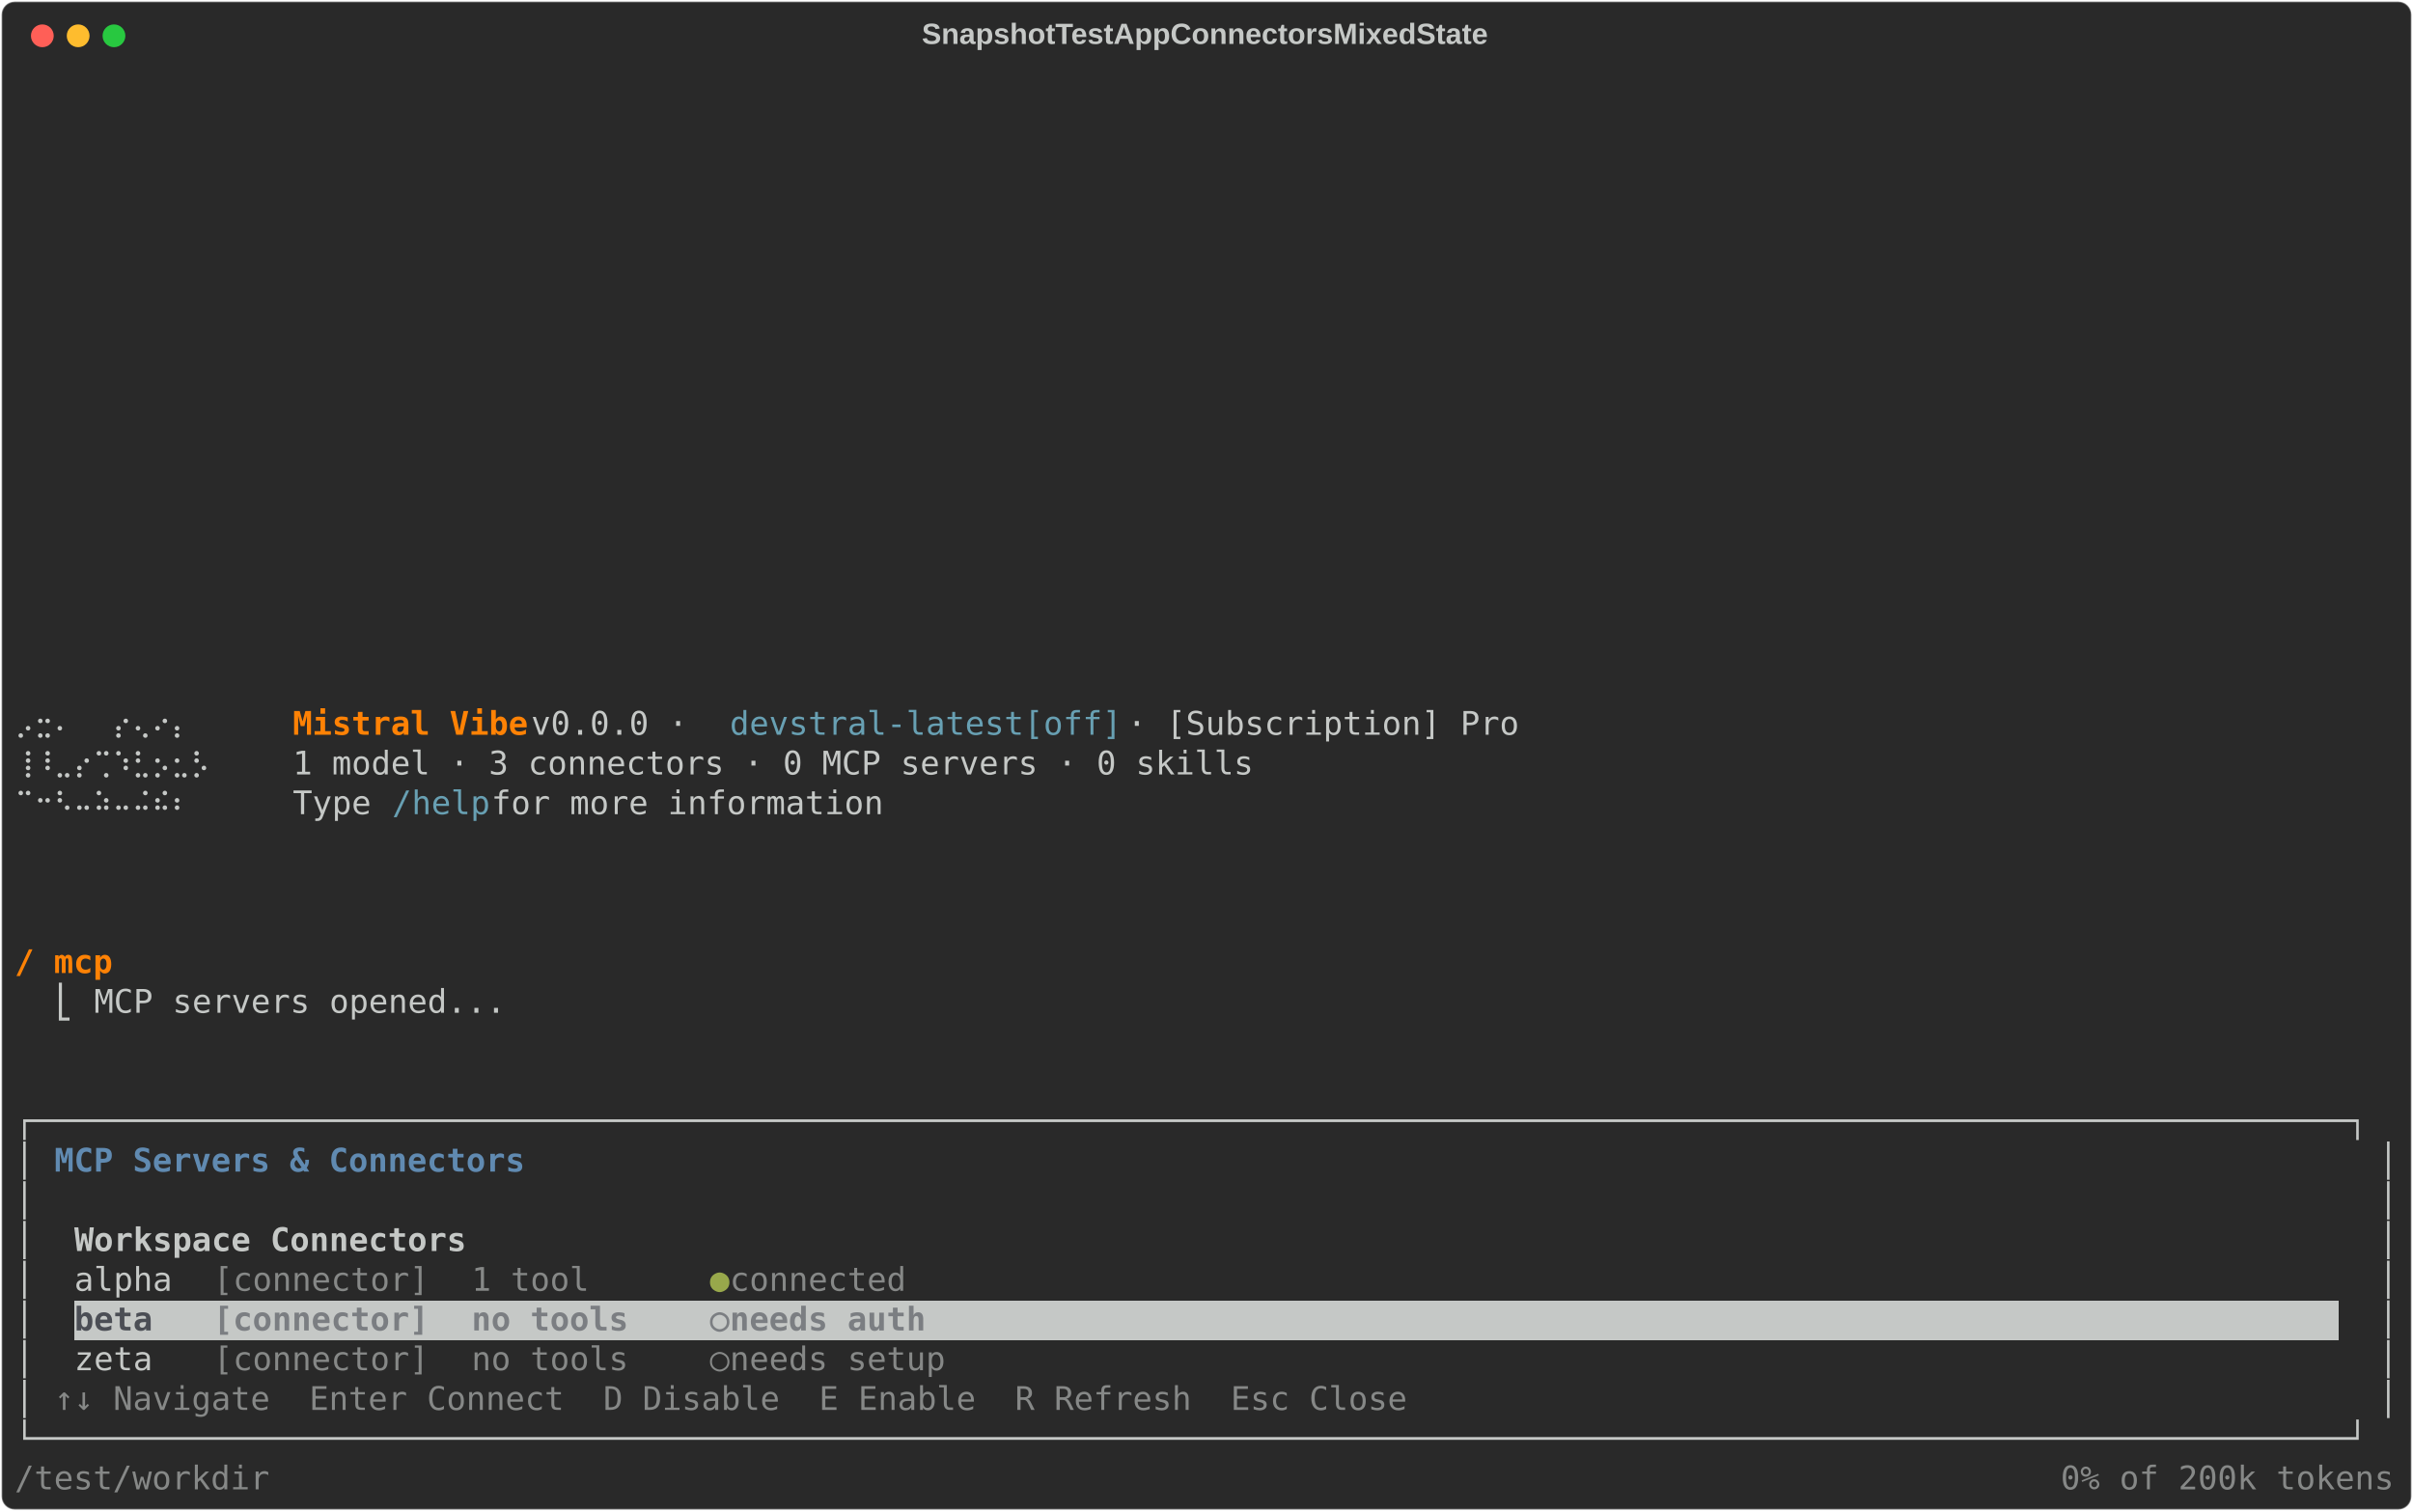
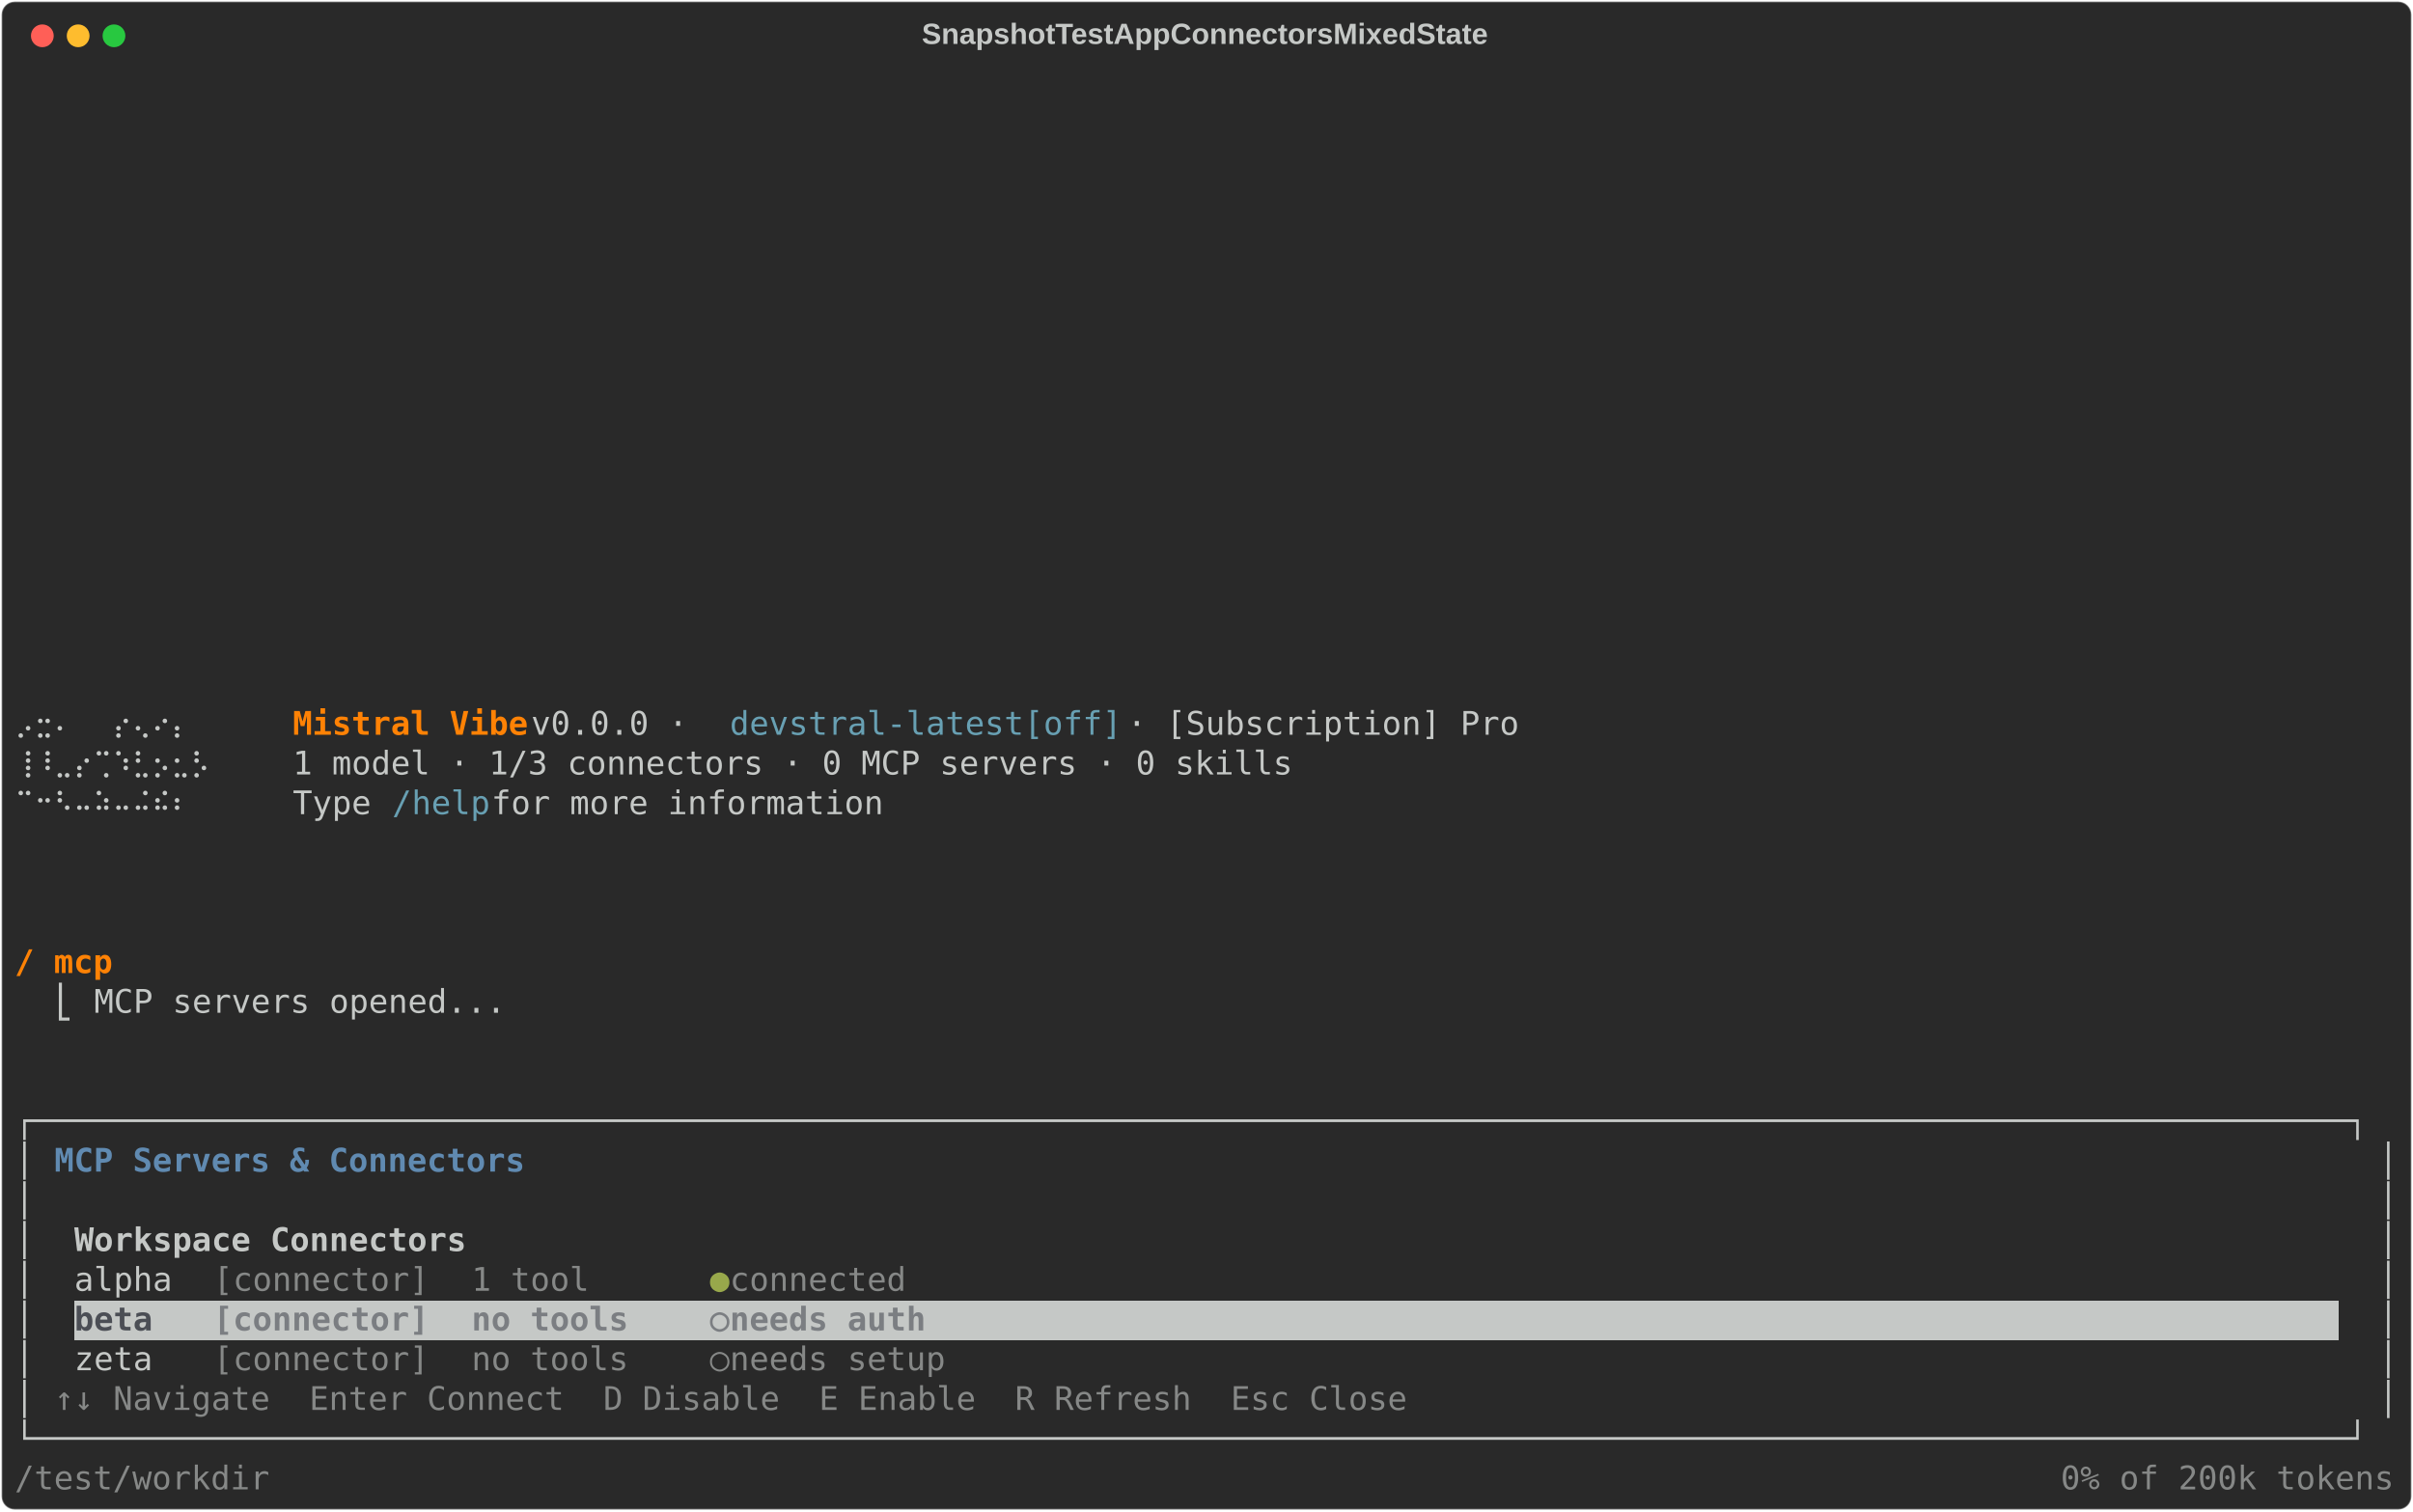
<svg xmlns="http://www.w3.org/2000/svg" class="rich-terminal" viewBox="0 0 1482 928.4">
  <style>

    @font-face {
        font-family: "Fira Code";
        src: local("FiraCode-Regular"),
                url("https://cdnjs.cloudflare.com/ajax/libs/firacode/6.2.0/woff2/FiraCode-Regular.woff2") format("woff2"),
                url("https://cdnjs.cloudflare.com/ajax/libs/firacode/6.2.0/woff/FiraCode-Regular.woff") format("woff");
        font-style: normal;
        font-weight: 400;
    }
    @font-face {
        font-family: "Fira Code";
        src: local("FiraCode-Bold"),
                url("https://cdnjs.cloudflare.com/ajax/libs/firacode/6.2.0/woff2/FiraCode-Bold.woff2") format("woff2"),
                url("https://cdnjs.cloudflare.com/ajax/libs/firacode/6.2.0/woff/FiraCode-Bold.woff") format("woff");
        font-style: bold;
        font-weight: 700;
    }

    .terminal-matrix {
        font-family: Fira Code, monospace;
        font-size: 20px;
        line-height: 24.4px;
        font-variant-east-asian: full-width;
    }

    .terminal-title {
        font-size: 18px;
        font-weight: bold;
        font-family: arial;
    }

    .terminal-r1 { fill: #c5c8c6 }
.terminal-r2 { fill: #ff8205;font-weight: bold }
.terminal-r3 { fill: #68a0b3 }
.terminal-r4 { fill: #608ab1;font-weight: bold }
.terminal-r5 { fill: #c5c8c6;font-weight: bold }
.terminal-r6 { fill: #868887 }
.terminal-r7 { fill: #98a84b }
.terminal-r8 { fill: #4b4e55;font-weight: bold }
.terminal-r9 { fill: #7b7e82;font-weight: bold }
    </style>
  <defs>
    <clipPath id="terminal-clip-terminal">
      <rect x="0" y="0" width="1463.0" height="877.4" />
    </clipPath>
    <clipPath id="terminal-line-0">
      <rect x="0" y="1.5" width="1464" height="24.65" />
    </clipPath>
    <clipPath id="terminal-line-1">
      <rect x="0" y="25.9" width="1464" height="24.65" />
    </clipPath>
    <clipPath id="terminal-line-2">
      <rect x="0" y="50.3" width="1464" height="24.65" />
    </clipPath>
    <clipPath id="terminal-line-3">
      <rect x="0" y="74.7" width="1464" height="24.65" />
    </clipPath>
    <clipPath id="terminal-line-4">
      <rect x="0" y="99.1" width="1464" height="24.65" />
    </clipPath>
    <clipPath id="terminal-line-5">
      <rect x="0" y="123.5" width="1464" height="24.65" />
    </clipPath>
    <clipPath id="terminal-line-6">
      <rect x="0" y="147.9" width="1464" height="24.65" />
    </clipPath>
    <clipPath id="terminal-line-7">
      <rect x="0" y="172.3" width="1464" height="24.65" />
    </clipPath>
    <clipPath id="terminal-line-8">
      <rect x="0" y="196.7" width="1464" height="24.65" />
    </clipPath>
    <clipPath id="terminal-line-9">
      <rect x="0" y="221.1" width="1464" height="24.65" />
    </clipPath>
    <clipPath id="terminal-line-10">
      <rect x="0" y="245.5" width="1464" height="24.65" />
    </clipPath>
    <clipPath id="terminal-line-11">
      <rect x="0" y="269.9" width="1464" height="24.65" />
    </clipPath>
    <clipPath id="terminal-line-12">
      <rect x="0" y="294.3" width="1464" height="24.65" />
    </clipPath>
    <clipPath id="terminal-line-13">
      <rect x="0" y="318.7" width="1464" height="24.65" />
    </clipPath>
    <clipPath id="terminal-line-14">
      <rect x="0" y="343.1" width="1464" height="24.65" />
    </clipPath>
    <clipPath id="terminal-line-15">
      <rect x="0" y="367.5" width="1464" height="24.65" />
    </clipPath>
    <clipPath id="terminal-line-16">
      <rect x="0" y="391.9" width="1464" height="24.65" />
    </clipPath>
    <clipPath id="terminal-line-17">
      <rect x="0" y="416.3" width="1464" height="24.65" />
    </clipPath>
    <clipPath id="terminal-line-18">
      <rect x="0" y="440.7" width="1464" height="24.65" />
    </clipPath>
    <clipPath id="terminal-line-19">
      <rect x="0" y="465.1" width="1464" height="24.65" />
    </clipPath>
    <clipPath id="terminal-line-20">
      <rect x="0" y="489.5" width="1464" height="24.65" />
    </clipPath>
    <clipPath id="terminal-line-21">
      <rect x="0" y="513.9" width="1464" height="24.65" />
    </clipPath>
    <clipPath id="terminal-line-22">
      <rect x="0" y="538.3" width="1464" height="24.65" />
    </clipPath>
    <clipPath id="terminal-line-23">
      <rect x="0" y="562.7" width="1464" height="24.65" />
    </clipPath>
    <clipPath id="terminal-line-24">
      <rect x="0" y="587.1" width="1464" height="24.65" />
    </clipPath>
    <clipPath id="terminal-line-25">
      <rect x="0" y="611.5" width="1464" height="24.65" />
    </clipPath>
    <clipPath id="terminal-line-26">
      <rect x="0" y="635.9" width="1464" height="24.65" />
    </clipPath>
    <clipPath id="terminal-line-27">
      <rect x="0" y="660.3" width="1464" height="24.65" />
    </clipPath>
    <clipPath id="terminal-line-28">
      <rect x="0" y="684.7" width="1464" height="24.65" />
    </clipPath>
    <clipPath id="terminal-line-29">
      <rect x="0" y="709.1" width="1464" height="24.65" />
    </clipPath>
    <clipPath id="terminal-line-30">
      <rect x="0" y="733.5" width="1464" height="24.65" />
    </clipPath>
    <clipPath id="terminal-line-31">
      <rect x="0" y="757.9" width="1464" height="24.65" />
    </clipPath>
    <clipPath id="terminal-line-32">
      <rect x="0" y="782.3" width="1464" height="24.65" />
    </clipPath>
    <clipPath id="terminal-line-33">
      <rect x="0" y="806.7" width="1464" height="24.65" />
    </clipPath>
    <clipPath id="terminal-line-34">
      <rect x="0" y="831.1" width="1464" height="24.65" />
    </clipPath>
  </defs>
  <rect fill="#292929" stroke="rgba(255,255,255,0.35)" stroke-width="1" x="1" y="1" width="1480" height="926.4" rx="8" />
  <text class="terminal-title" fill="#c5c8c6" text-anchor="middle" x="740" y="27">SnapshotTestAppConnectorsMixedState</text>
  <g transform="translate(26,22)">
    <circle cx="0" cy="0" r="7" fill="#ff5f57" />
    <circle cx="22" cy="0" r="7" fill="#febc2e" />
    <circle cx="44" cy="0" r="7" fill="#28c840" />
  </g>
  <g transform="translate(9, 41)" clip-path="url(#terminal-clip-terminal)">
    <rect fill="#c5c8c6" x="36.6" y="757.9" width="85.4" height="24.65" shape-rendering="crispEdges" />
    <rect fill="#c5c8c6" x="122" y="757.9" width="158.6" height="24.65" shape-rendering="crispEdges" />
    <rect fill="#c5c8c6" x="280.6" y="757.9" width="122" height="24.65" shape-rendering="crispEdges" />
    <rect fill="#c5c8c6" x="402.6" y="757.9" width="24.4" height="24.65" shape-rendering="crispEdges" />
    <rect fill="#c5c8c6" x="427" y="757.9" width="12.2" height="24.65" shape-rendering="crispEdges" />
    <rect fill="#c5c8c6" x="439.2" y="757.9" width="134.2" height="24.65" shape-rendering="crispEdges" />
    <rect fill="#c5c8c6" x="573.4" y="757.9" width="854" height="24.65" shape-rendering="crispEdges" />
    <g class="terminal-matrix">
      <text class="terminal-r1" x="1464" y="20" textLength="12.2" clip-path="url(#terminal-line-0)">
</text>
      <text class="terminal-r1" x="1464" y="44.4" textLength="12.2" clip-path="url(#terminal-line-1)">
</text>
      <text class="terminal-r1" x="1464" y="68.8" textLength="12.2" clip-path="url(#terminal-line-2)">
</text>
      <text class="terminal-r1" x="1464" y="93.2" textLength="12.2" clip-path="url(#terminal-line-3)">
</text>
      <text class="terminal-r1" x="1464" y="117.6" textLength="12.2" clip-path="url(#terminal-line-4)">
</text>
      <text class="terminal-r1" x="1464" y="142" textLength="12.2" clip-path="url(#terminal-line-5)">
</text>
      <text class="terminal-r1" x="1464" y="166.4" textLength="12.2" clip-path="url(#terminal-line-6)">
</text>
      <text class="terminal-r1" x="1464" y="190.8" textLength="12.2" clip-path="url(#terminal-line-7)">
</text>
      <text class="terminal-r1" x="1464" y="215.2" textLength="12.2" clip-path="url(#terminal-line-8)">
</text>
      <text class="terminal-r1" x="1464" y="239.6" textLength="12.2" clip-path="url(#terminal-line-9)">
</text>
      <text class="terminal-r1" x="1464" y="264" textLength="12.2" clip-path="url(#terminal-line-10)">
</text>
      <text class="terminal-r1" x="1464" y="288.4" textLength="12.2" clip-path="url(#terminal-line-11)">
</text>
      <text class="terminal-r1" x="1464" y="312.8" textLength="12.2" clip-path="url(#terminal-line-12)">
</text>
      <text class="terminal-r1" x="1464" y="337.2" textLength="12.2" clip-path="url(#terminal-line-13)">
</text>
      <text class="terminal-r1" x="1464" y="361.6" textLength="12.2" clip-path="url(#terminal-line-14)">
</text>
      <text class="terminal-r1" x="1464" y="386" textLength="12.2" clip-path="url(#terminal-line-15)">
</text>
      <text class="terminal-r1" x="0" y="410.4" textLength="134.2" clip-path="url(#terminal-line-16)">  ⡠⣒⠄  ⡔⢄⠔⡄</text>
      <text class="terminal-r2" x="170.8" y="410.4" textLength="146.4" clip-path="url(#terminal-line-16)">Mistral Vibe</text>
      <text class="terminal-r1" x="317.2" y="410.4" textLength="122" clip-path="url(#terminal-line-16)"> v0.0.0 · </text>
      <text class="terminal-r3" x="439.2" y="410.4" textLength="244" clip-path="url(#terminal-line-16)">devstral-latest[off]</text>
      <text class="terminal-r1" x="683.2" y="410.4" textLength="256.2" clip-path="url(#terminal-line-16)"> · [Subscription] Pro</text>
      <text class="terminal-r1" x="1464" y="410.4" textLength="12.2" clip-path="url(#terminal-line-16)">
</text>
      <text class="terminal-r1" x="0" y="434.8" textLength="134.2" clip-path="url(#terminal-line-17)"> ⢸⠸⣀⡔⢉⠱⣃⡢⣂⡣</text>
-       <text class="terminal-r1" x="170.8" y="434.8" textLength="597.8" clip-path="url(#terminal-line-17)">1 model · 3 connectors · 0 MCP servers · 0 skills</text>
+       <text class="terminal-r1" x="170.8" y="434.8" textLength="622.2" clip-path="url(#terminal-line-17)">1 model · 1/3 connectors · 0 MCP servers · 0 skills</text>
      <text class="terminal-r1" x="1464" y="434.8" textLength="12.2" clip-path="url(#terminal-line-17)">
</text>
      <text class="terminal-r1" x="0" y="459.2" textLength="134.2" clip-path="url(#terminal-line-18)">  ⠉⠒⠣⠤⠵⠤⠬⠮⠆</text>
      <text class="terminal-r1" x="170.8" y="459.2" textLength="61" clip-path="url(#terminal-line-18)">Type </text>
      <text class="terminal-r3" x="231.8" y="459.2" textLength="61" clip-path="url(#terminal-line-18)">/help</text>
      <text class="terminal-r1" x="292.8" y="459.2" textLength="256.2" clip-path="url(#terminal-line-18)"> for more information</text>
      <text class="terminal-r1" x="1464" y="459.2" textLength="12.2" clip-path="url(#terminal-line-18)">
</text>
      <text class="terminal-r1" x="1464" y="483.6" textLength="12.2" clip-path="url(#terminal-line-19)">
</text>
      <text class="terminal-r1" x="1464" y="508" textLength="12.2" clip-path="url(#terminal-line-20)">
</text>
      <text class="terminal-r1" x="1464" y="532.4" textLength="12.2" clip-path="url(#terminal-line-21)">
</text>
      <text class="terminal-r2" x="0" y="556.8" textLength="61" clip-path="url(#terminal-line-22)">/ mcp</text>
      <text class="terminal-r1" x="1464" y="556.8" textLength="12.2" clip-path="url(#terminal-line-22)">
</text>
      <text class="terminal-r1" x="24.4" y="581.2" textLength="12.2" clip-path="url(#terminal-line-23)">⎣</text>
      <text class="terminal-r1" x="48.8" y="581.2" textLength="256.2" clip-path="url(#terminal-line-23)">MCP servers opened...</text>
      <text class="terminal-r1" x="1464" y="581.2" textLength="12.2" clip-path="url(#terminal-line-23)">
</text>
      <text class="terminal-r1" x="1464" y="605.6" textLength="12.2" clip-path="url(#terminal-line-24)">
</text>
      <text class="terminal-r1" x="1464" y="630" textLength="12.2" clip-path="url(#terminal-line-25)">
</text>
      <text class="terminal-r1" x="0" y="654.4" textLength="1464" clip-path="url(#terminal-line-26)">┌──────────────────────────────────────────────────────────────────────────────────────────────────────────────────────┐</text>
      <text class="terminal-r1" x="1464" y="654.4" textLength="12.2" clip-path="url(#terminal-line-26)">
</text>
      <text class="terminal-r1" x="0" y="678.8" textLength="12.2" clip-path="url(#terminal-line-27)">│</text>
      <text class="terminal-r4" x="24.4" y="678.8" textLength="292.8" clip-path="url(#terminal-line-27)">MCP Servers &amp; Connectors</text>
      <text class="terminal-r1" x="1451.8" y="678.8" textLength="12.2" clip-path="url(#terminal-line-27)">│</text>
      <text class="terminal-r1" x="1464" y="678.8" textLength="12.2" clip-path="url(#terminal-line-27)">
</text>
      <text class="terminal-r1" x="0" y="703.2" textLength="12.2" clip-path="url(#terminal-line-28)">│</text>
      <text class="terminal-r1" x="1451.8" y="703.2" textLength="12.2" clip-path="url(#terminal-line-28)">│</text>
      <text class="terminal-r1" x="1464" y="703.2" textLength="12.2" clip-path="url(#terminal-line-28)">
</text>
      <text class="terminal-r1" x="0" y="727.6" textLength="12.2" clip-path="url(#terminal-line-29)">│</text>
      <text class="terminal-r5" x="36.6" y="727.6" textLength="244" clip-path="url(#terminal-line-29)">Workspace Connectors</text>
      <text class="terminal-r1" x="1451.8" y="727.6" textLength="12.2" clip-path="url(#terminal-line-29)">│</text>
      <text class="terminal-r1" x="1464" y="727.6" textLength="12.2" clip-path="url(#terminal-line-29)">
</text>
      <text class="terminal-r1" x="0" y="752" textLength="12.2" clip-path="url(#terminal-line-30)">│</text>
      <text class="terminal-r1" x="36.6" y="752" textLength="85.4" clip-path="url(#terminal-line-30)">  alpha</text>
      <text class="terminal-r6" x="122" y="752" textLength="158.6" clip-path="url(#terminal-line-30)">  [connector]</text>
      <text class="terminal-r6" x="280.6" y="752" textLength="122" clip-path="url(#terminal-line-30)">  1 tool  </text>
      <text class="terminal-r7" x="427" y="752" textLength="12.2" clip-path="url(#terminal-line-30)">●</text>
      <text class="terminal-r6" x="439.2" y="752" textLength="122" clip-path="url(#terminal-line-30)"> connected</text>
      <text class="terminal-r1" x="1451.8" y="752" textLength="12.2" clip-path="url(#terminal-line-30)">│</text>
      <text class="terminal-r1" x="1464" y="752" textLength="12.2" clip-path="url(#terminal-line-30)">
</text>
      <text class="terminal-r1" x="0" y="776.4" textLength="12.2" clip-path="url(#terminal-line-31)">│</text>
      <text class="terminal-r8" x="36.6" y="776.4" textLength="85.4" clip-path="url(#terminal-line-31)">  beta </text>
      <text class="terminal-r9" x="122" y="776.4" textLength="158.6" clip-path="url(#terminal-line-31)">  [connector]</text>
      <text class="terminal-r9" x="280.6" y="776.4" textLength="122" clip-path="url(#terminal-line-31)">  no tools</text>
      <text class="terminal-r9" x="427" y="776.4" textLength="12.2" clip-path="url(#terminal-line-31)">○</text>
      <text class="terminal-r9" x="439.2" y="776.4" textLength="134.2" clip-path="url(#terminal-line-31)"> needs auth</text>
      <text class="terminal-r1" x="1451.8" y="776.4" textLength="12.2" clip-path="url(#terminal-line-31)">│</text>
      <text class="terminal-r1" x="1464" y="776.4" textLength="12.2" clip-path="url(#terminal-line-31)">
</text>
      <text class="terminal-r1" x="0" y="800.8" textLength="12.2" clip-path="url(#terminal-line-32)">│</text>
      <text class="terminal-r1" x="36.6" y="800.8" textLength="85.4" clip-path="url(#terminal-line-32)">  zeta </text>
      <text class="terminal-r6" x="122" y="800.8" textLength="158.6" clip-path="url(#terminal-line-32)">  [connector]</text>
      <text class="terminal-r6" x="280.6" y="800.8" textLength="122" clip-path="url(#terminal-line-32)">  no tools</text>
      <text class="terminal-r6" x="427" y="800.8" textLength="12.2" clip-path="url(#terminal-line-32)">○</text>
      <text class="terminal-r6" x="439.2" y="800.8" textLength="146.4" clip-path="url(#terminal-line-32)"> needs setup</text>
      <text class="terminal-r1" x="1451.8" y="800.8" textLength="12.2" clip-path="url(#terminal-line-32)">│</text>
      <text class="terminal-r1" x="1464" y="800.8" textLength="12.2" clip-path="url(#terminal-line-32)">
</text>
      <text class="terminal-r1" x="0" y="825.2" textLength="12.2" clip-path="url(#terminal-line-33)">│</text>
      <text class="terminal-r6" x="24.4" y="825.2" textLength="841.8" clip-path="url(#terminal-line-33)">↑↓ Navigate  Enter Connect  D Disable  E Enable  R Refresh  Esc Close</text>
      <text class="terminal-r1" x="1451.8" y="825.2" textLength="12.2" clip-path="url(#terminal-line-33)">│</text>
      <text class="terminal-r1" x="1464" y="825.2" textLength="12.2" clip-path="url(#terminal-line-33)">
</text>
      <text class="terminal-r1" x="0" y="849.6" textLength="1464" clip-path="url(#terminal-line-34)">└──────────────────────────────────────────────────────────────────────────────────────────────────────────────────────┘</text>
      <text class="terminal-r1" x="1464" y="849.6" textLength="12.2" clip-path="url(#terminal-line-34)">
</text>
      <text class="terminal-r6" x="0" y="874" textLength="158.6" clip-path="url(#terminal-line-35)">/test/workdir</text>
      <text class="terminal-r6" x="1256.6" y="874" textLength="207.4" clip-path="url(#terminal-line-35)">0% of 200k tokens</text>
    </g>
  </g>
</svg>
